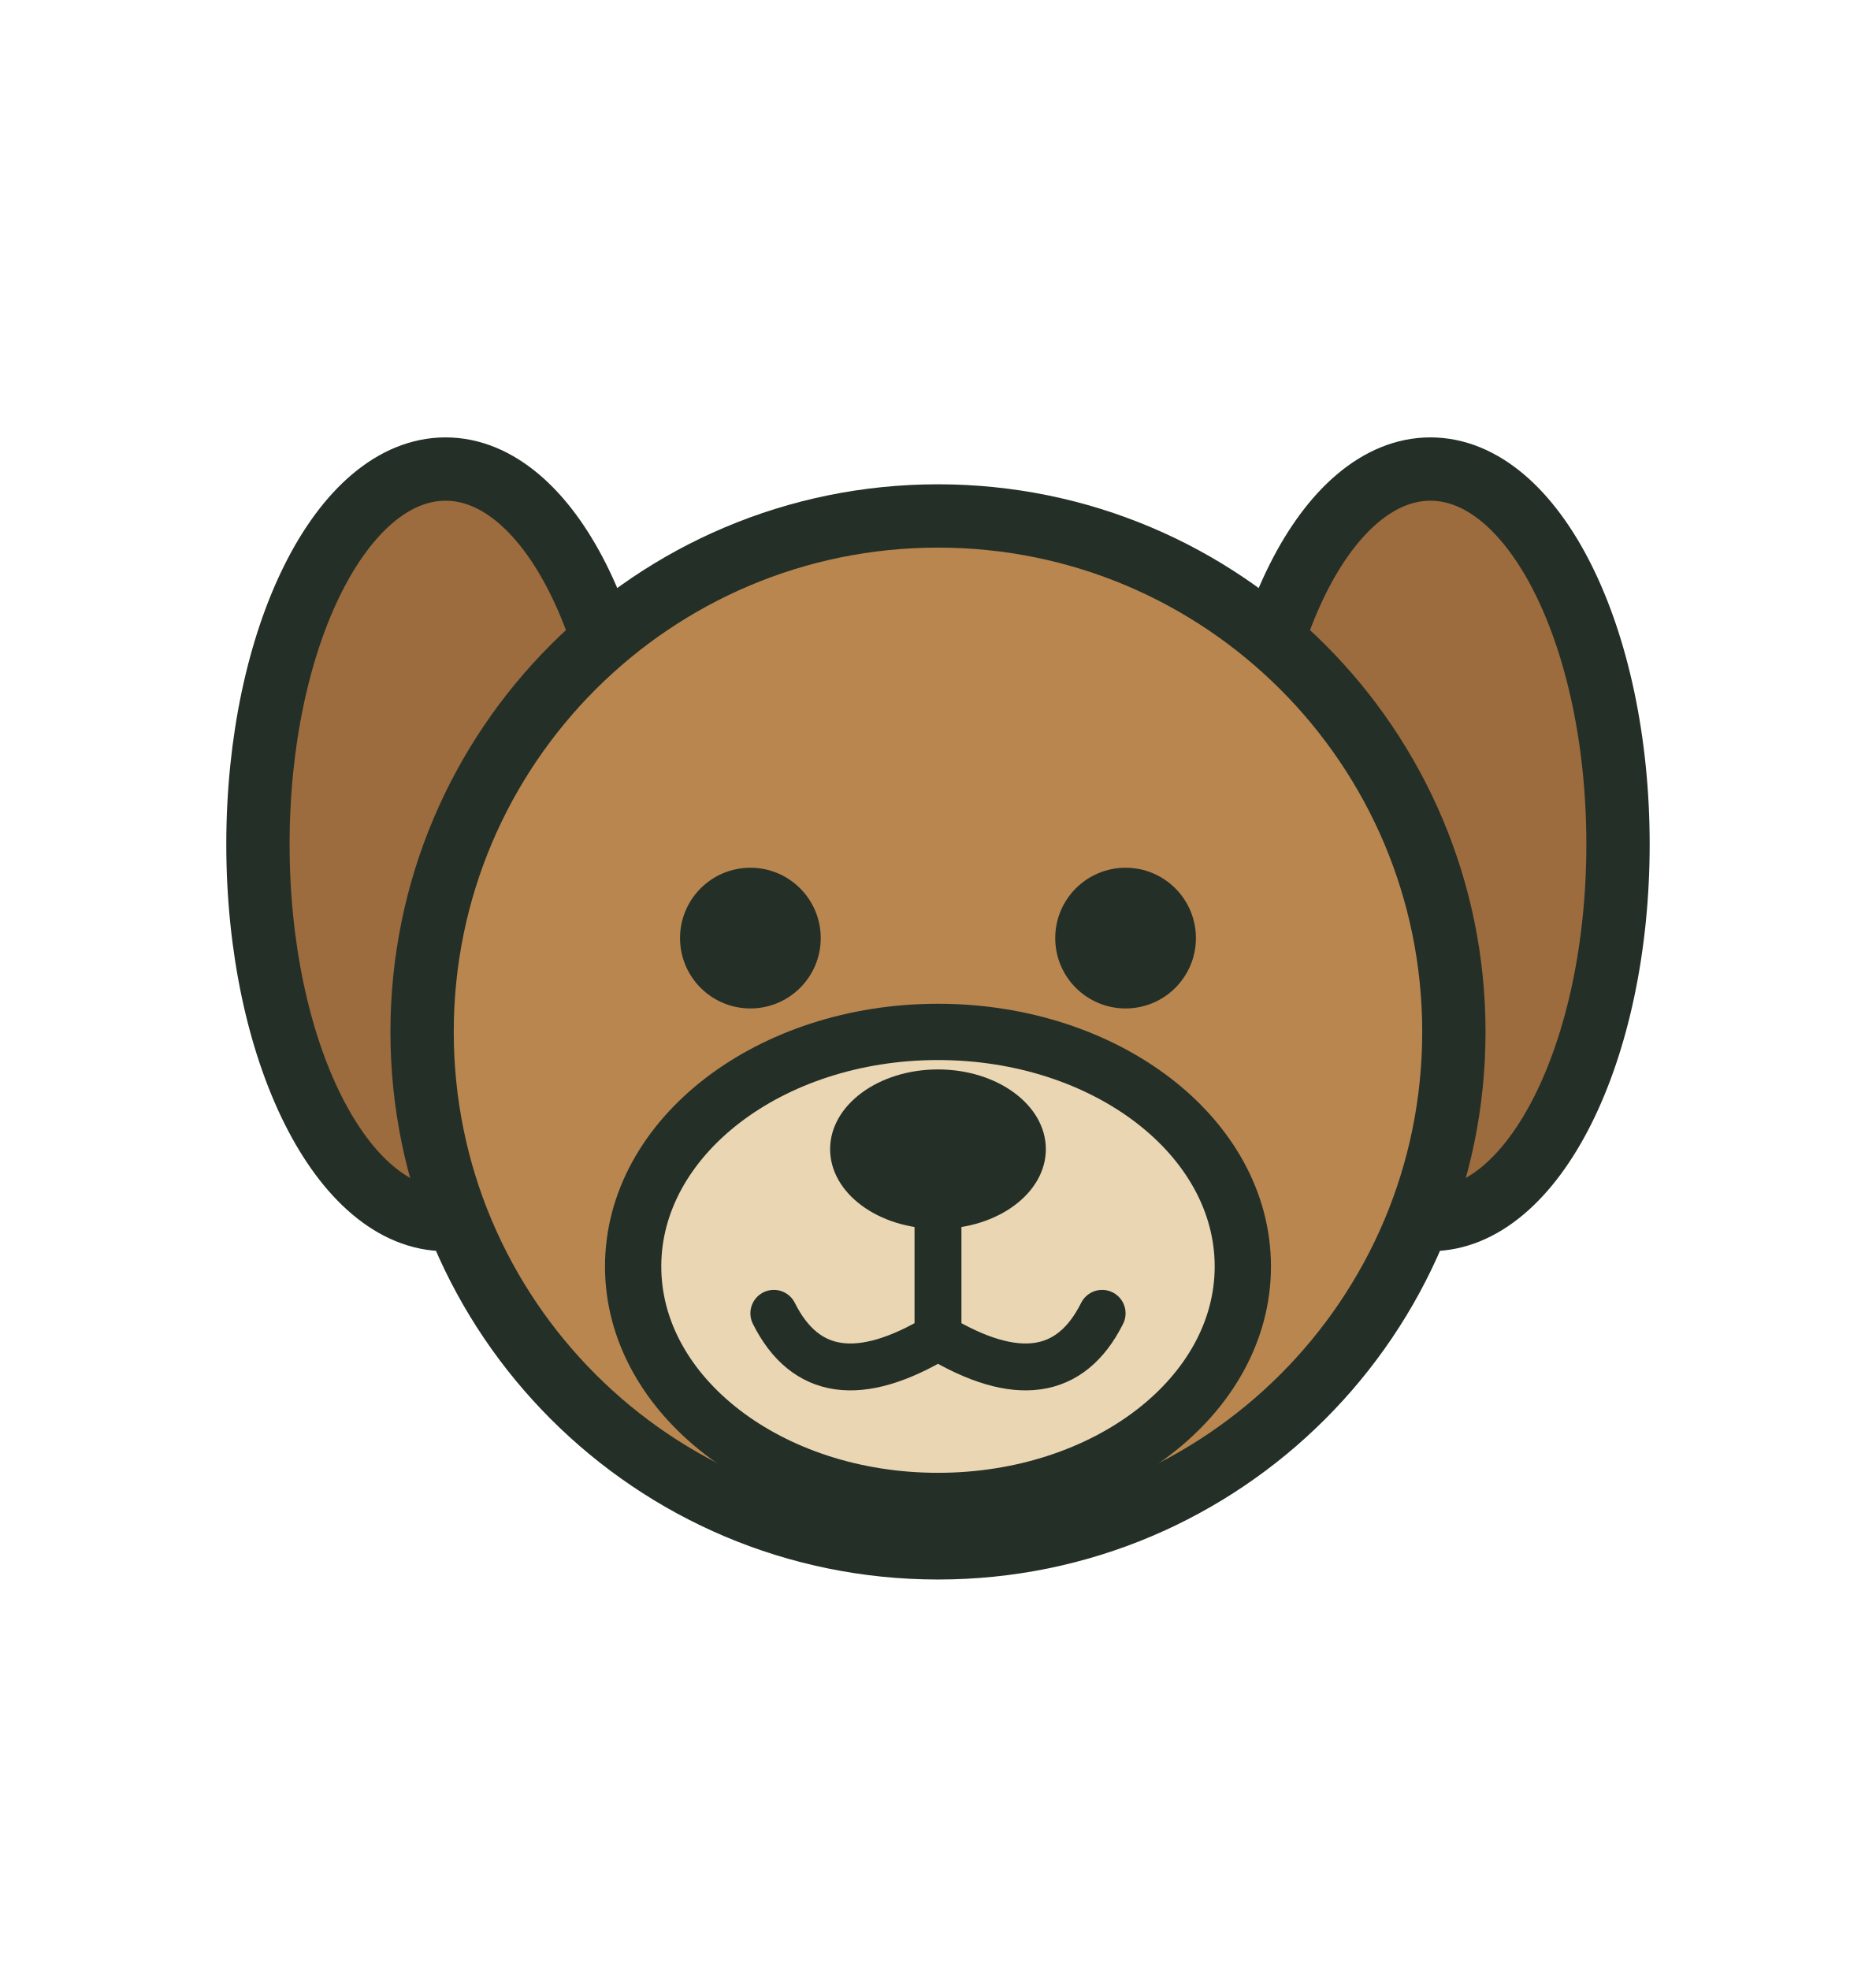
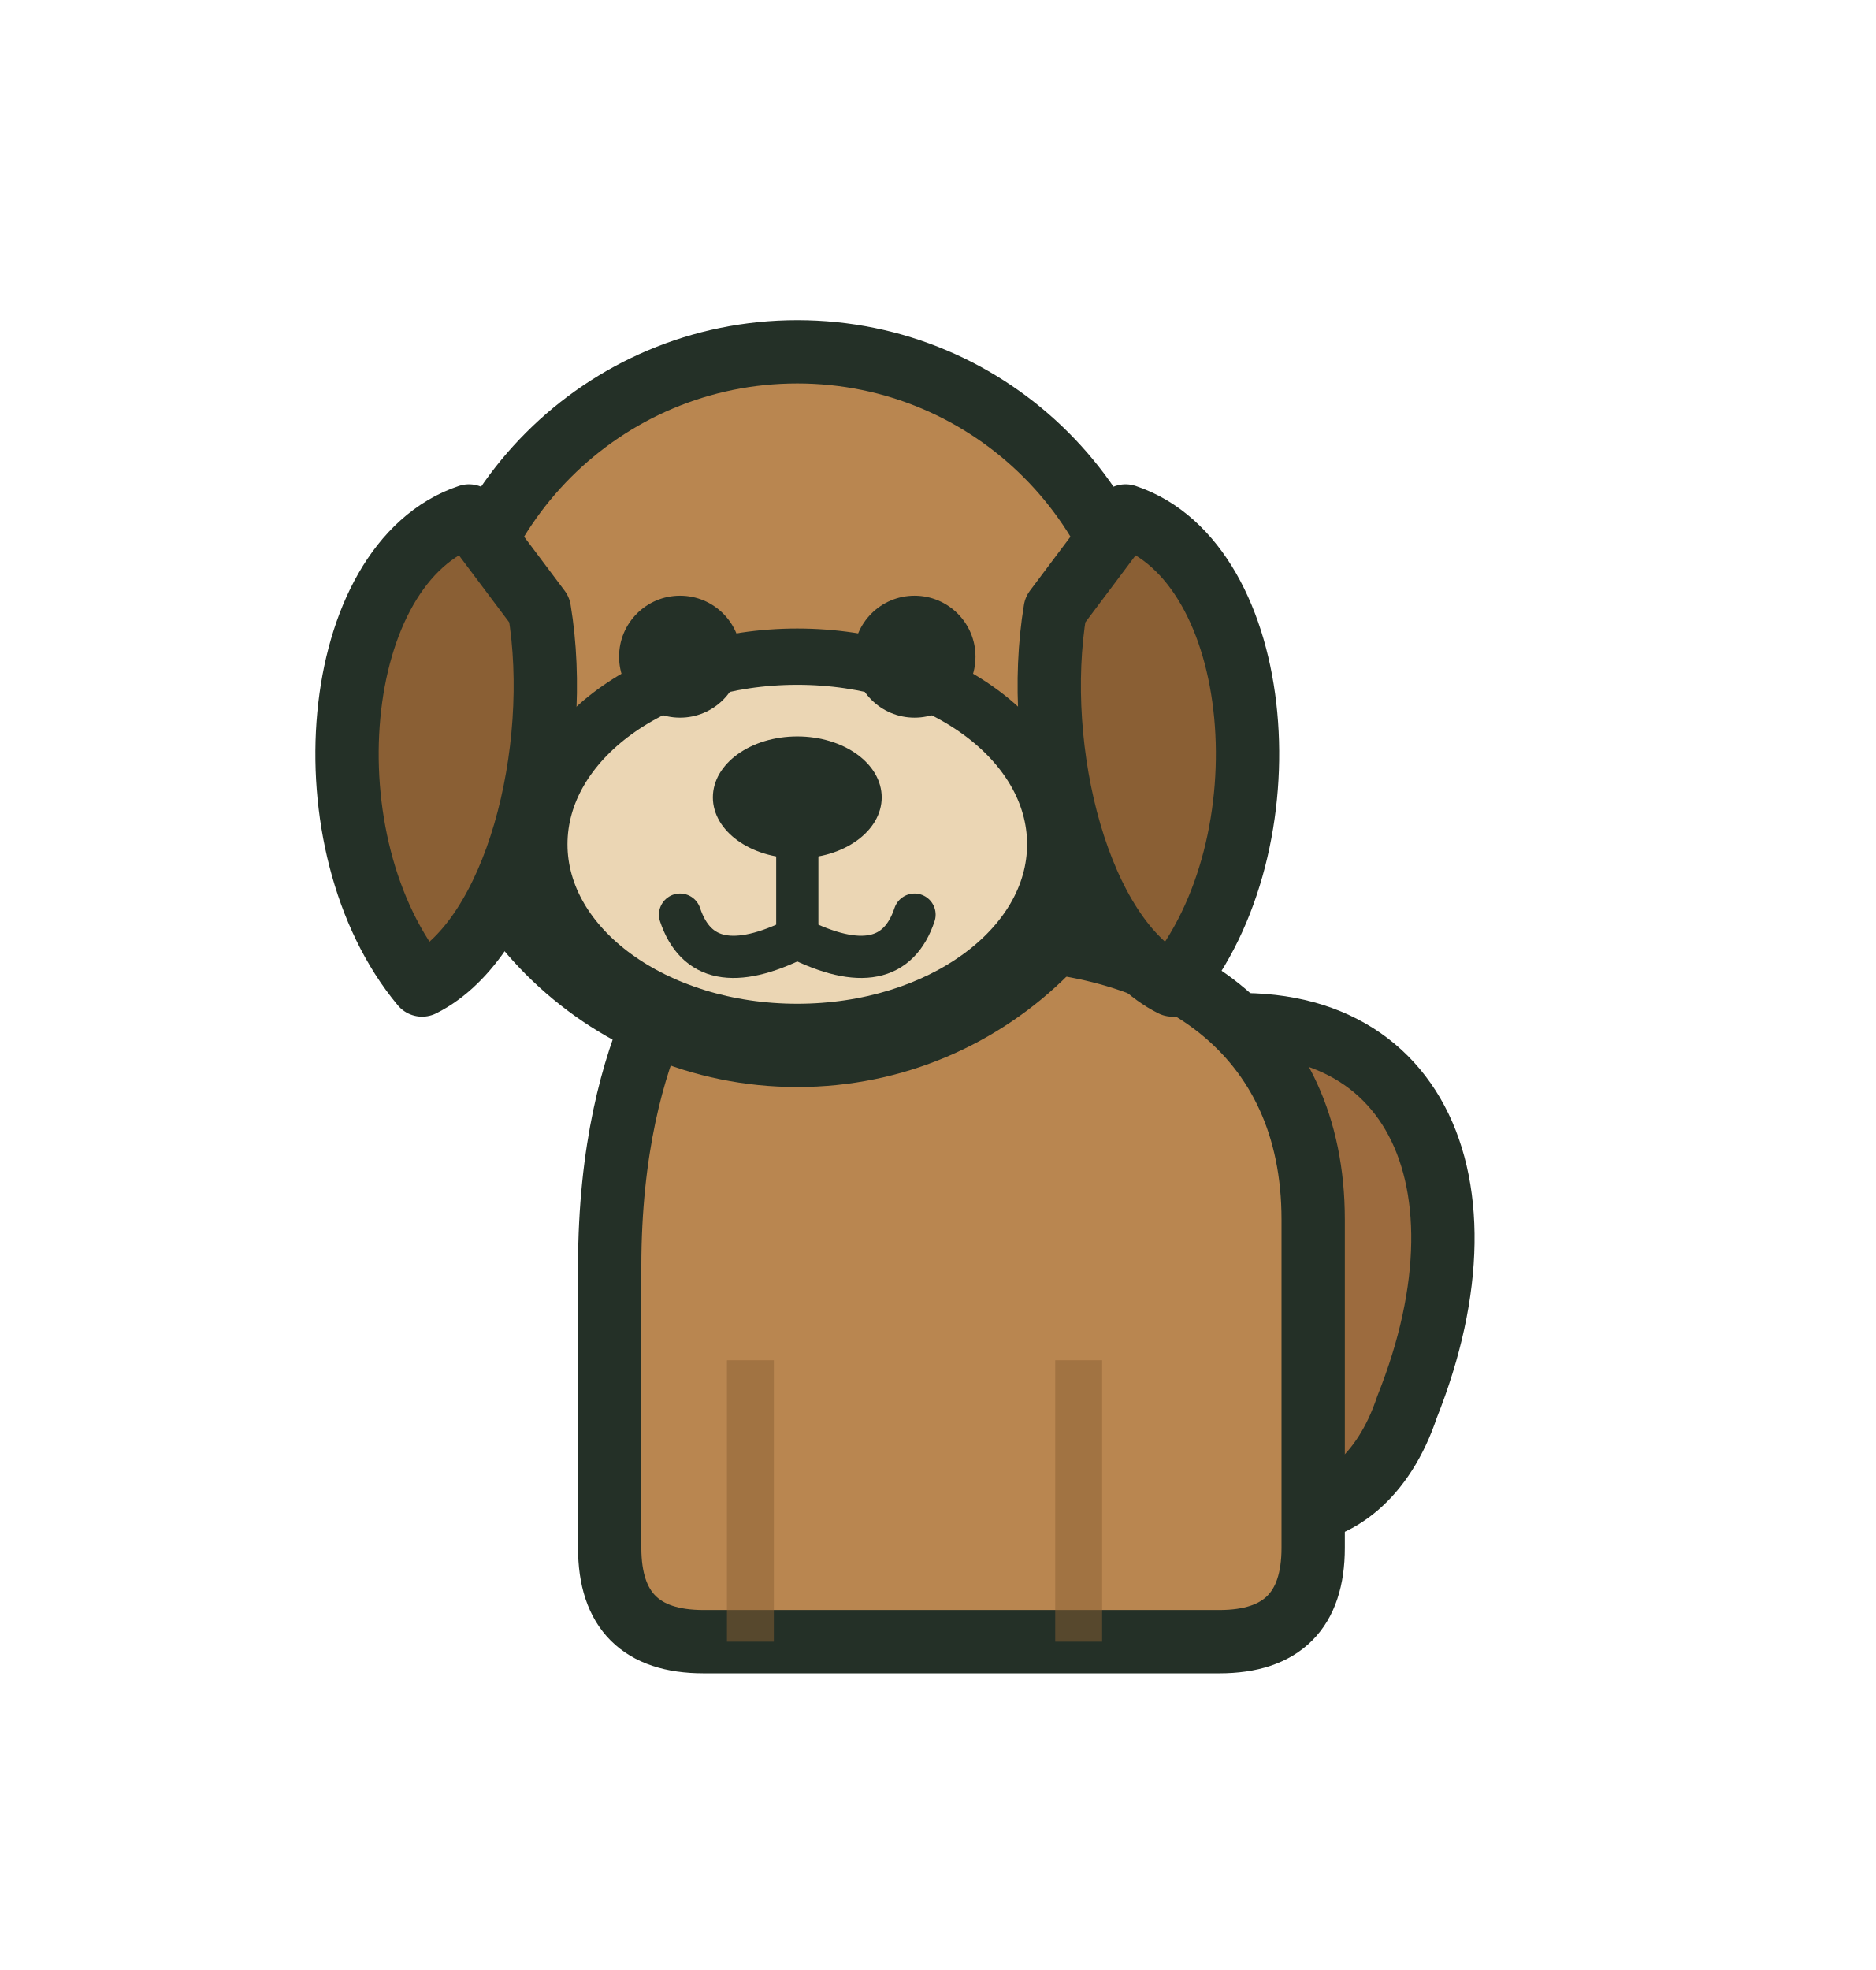
<svg xmlns="http://www.w3.org/2000/svg" viewBox="0 0 80 84">
-   <ellipse cx="19" cy="36" rx="8" ry="16" fill="#9C6B3E" stroke="#243027" stroke-width="2.7" />
-   <ellipse cx="61" cy="36" rx="8" ry="16" fill="#9C6B3E" stroke="#243027" stroke-width="2.7" />
-   <circle cx="40" cy="44" r="22" fill="#B98650" stroke="#243027" stroke-width="2.7" />
-   <ellipse cx="40" cy="54" rx="13" ry="10" fill="#EBD6B4" stroke="#243027" stroke-width="2.4" />
-   <circle cx="32" cy="40" r="3" fill="#243027" />
-   <circle cx="48" cy="40" r="3" fill="#243027" />
-   <ellipse cx="40" cy="49" rx="4.6" ry="3.4" fill="#243027" />
-   <path d="M40,52 L40,57 M40,57 Q35,60 33,56 M40,57 Q45,60 47,56" fill="none" stroke="#243027" stroke-width="2" stroke-linecap="round" />
+   <path d="M50,44 C60,42 64,50 60,60 C58,66 52,66 50,60" fill="#9C6B3E" stroke="#243027" stroke-width="2.7" stroke-linejoin="round" />
+   <path d="M30,40 C30,40 26,44 26,54 L26,66 Q26,70 30,70 L52,70 Q56,70 56,66 L56,52 C56,44 50,40 42,40 Z" fill="#B98650" stroke="#243027" stroke-width="2.7" stroke-linejoin="round" />
+   <path d="M32,58 L32,70 M46,58 L46,70" stroke="#8A5F34" stroke-width="2" opacity="0.5" />
+   <circle cx="34" cy="30" r="15" fill="#B98650" stroke="#243027" stroke-width="2.7" />
+   <path d="M20,22 C14,24 13,36 18,42 C22,40 24,32 23,26 Z" fill="#8A5F34" stroke="#243027" stroke-width="2.7" stroke-linejoin="round" />
+   <path d="M48,22 C54,24 55,36 50,42 C46,40 44,32 45,26 Z" fill="#8A5F34" stroke="#243027" stroke-width="2.7" stroke-linejoin="round" />
+   <ellipse cx="34" cy="36" rx="11" ry="8" fill="#EBD6B4" stroke="#243027" stroke-width="2.4" />
+   <circle cx="29" cy="28" r="2.6" fill="#243027" />
+   <circle cx="39" cy="28" r="2.6" fill="#243027" />
+   <ellipse cx="34" cy="34" rx="3.6" ry="2.6" fill="#243027" />
+   <path d="M34,36 L34,40 M34,40 Q30,42 29,39 M34,40 Q38,42 39,39" fill="none" stroke="#243027" stroke-width="1.8" stroke-linecap="round" />
</svg>
